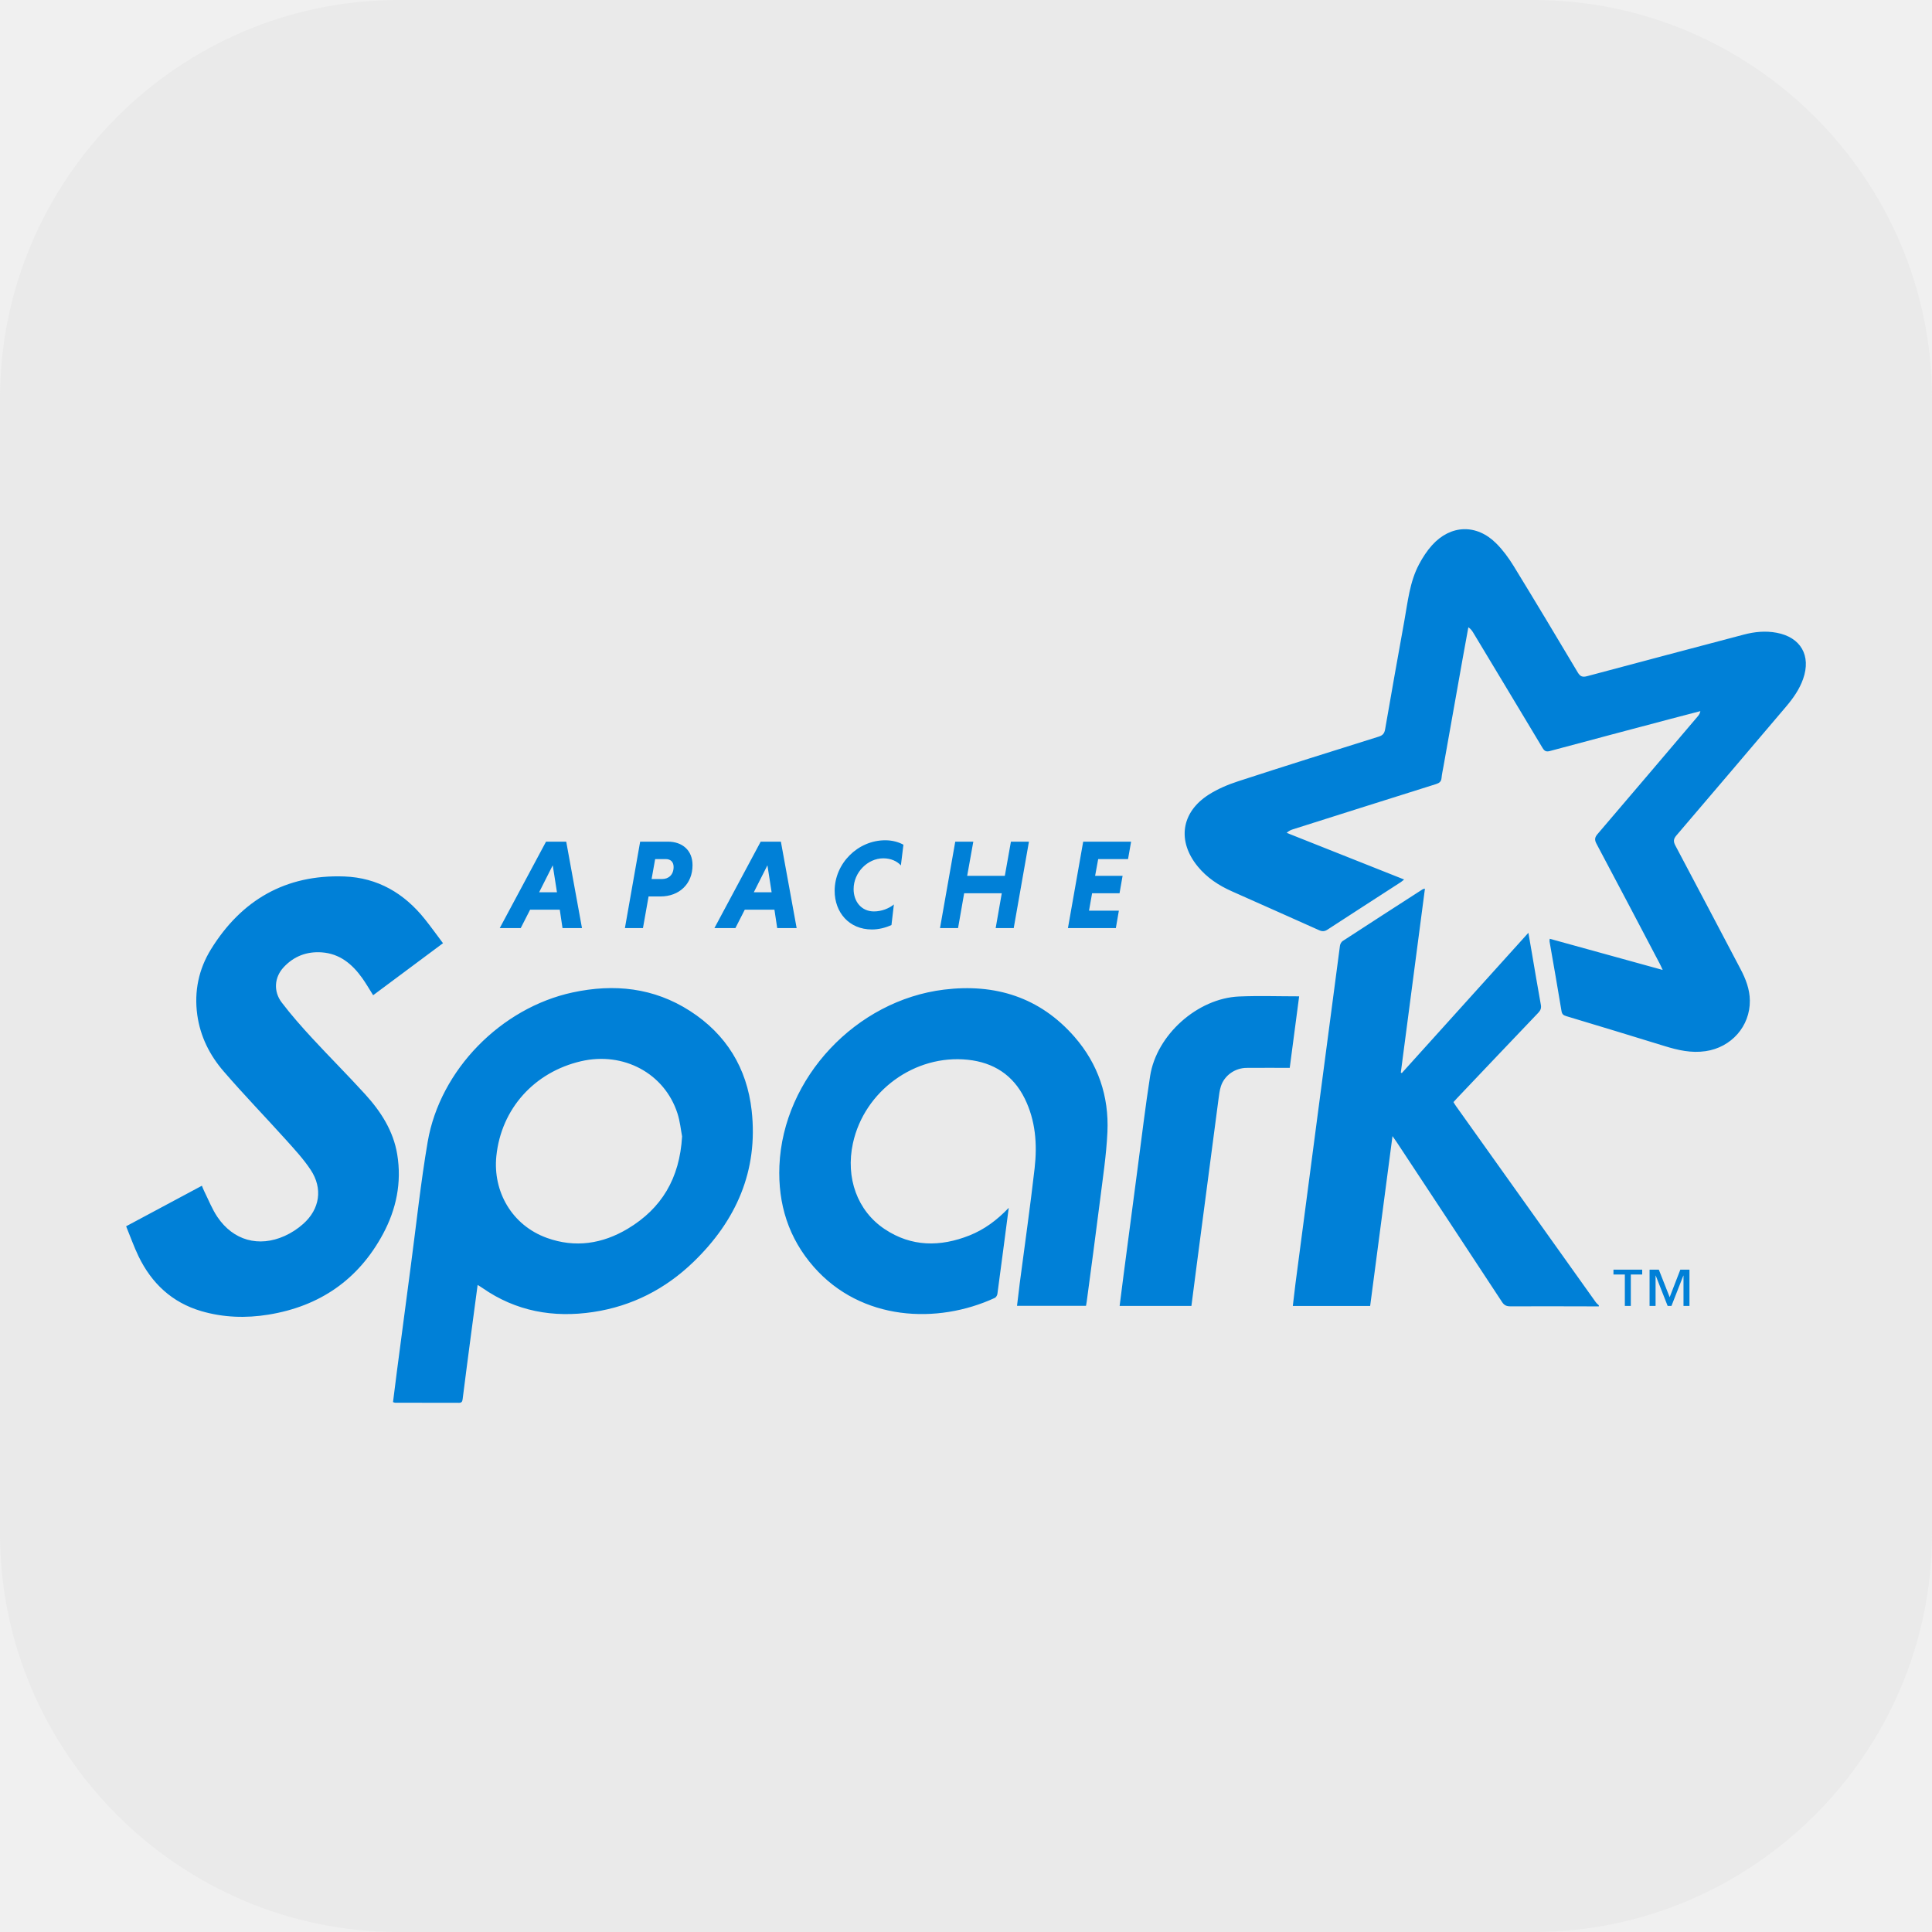
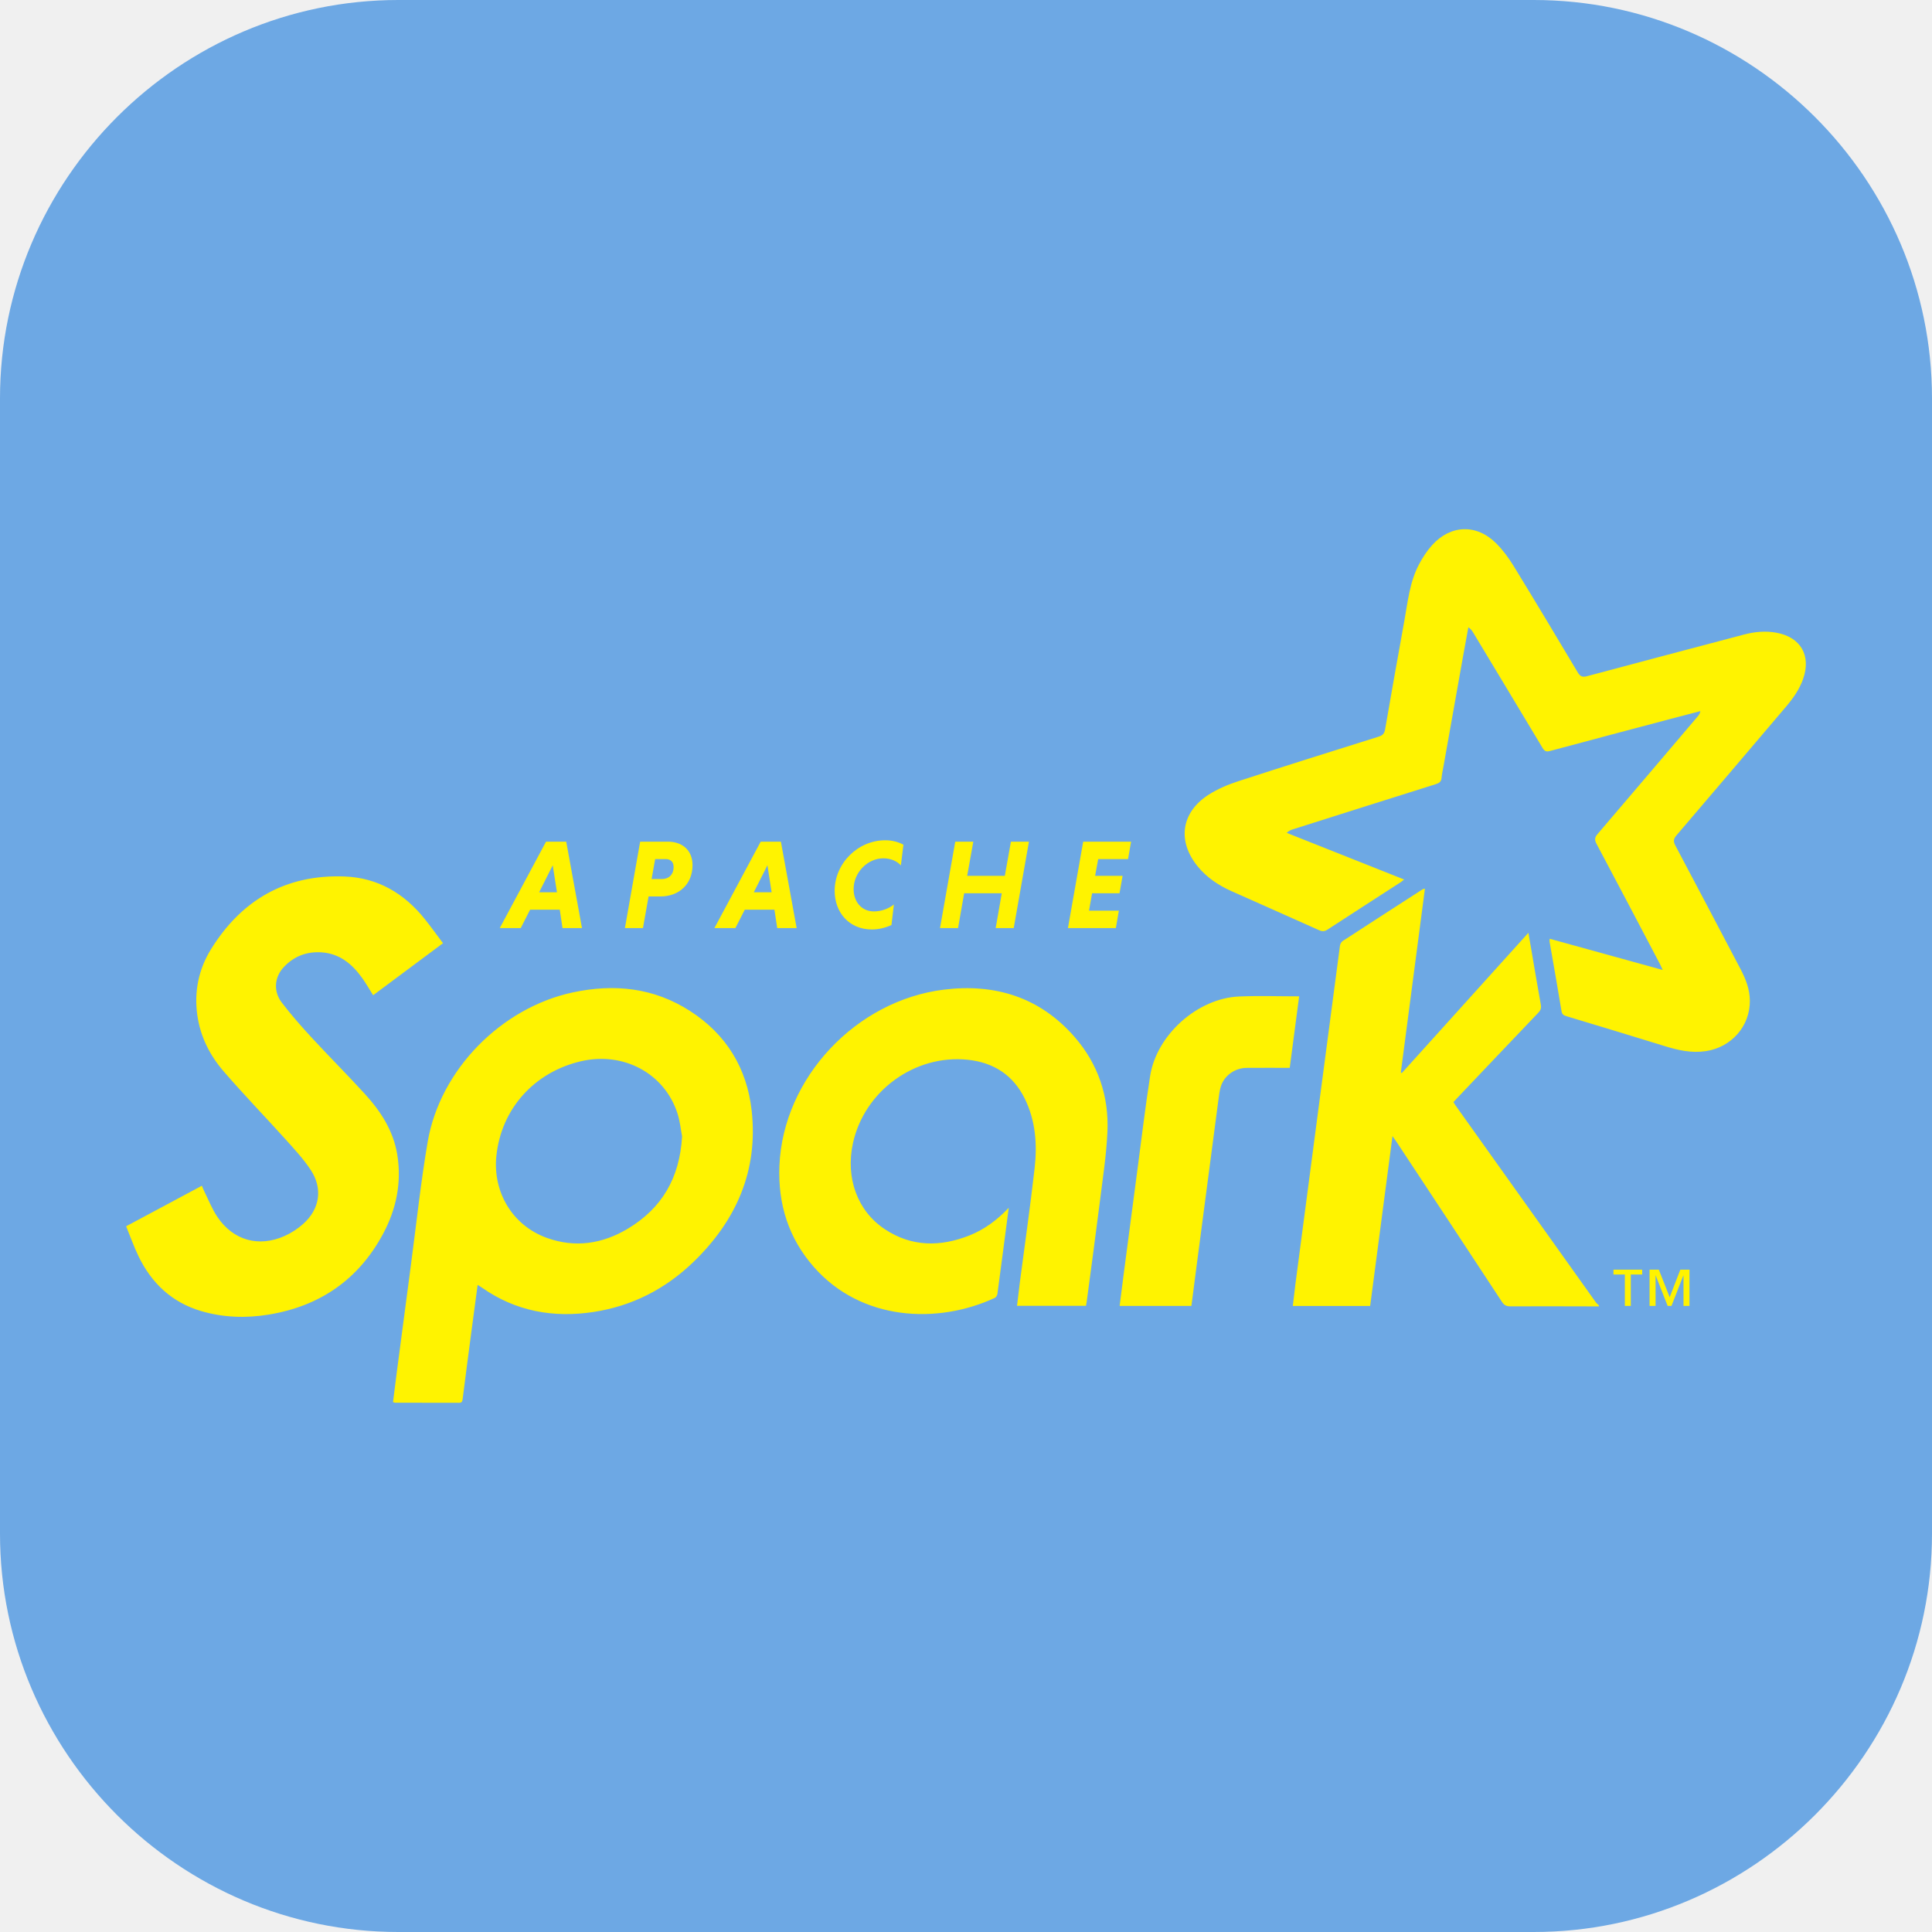
<svg xmlns="http://www.w3.org/2000/svg" xmlns:xlink="http://www.w3.org/1999/xlink" width="64px" height="64px" viewBox="0 0 64 64" version="1.1">
  <defs>
    <polygon id="path-1" points="0 32 0 0 64 0 64 32 64 64 0 64" />
    <path d="M55.079,32.131 C55.031,32.028 55.01,31.977 54.983,31.927 C54.286,30.602 53.591,29.275 52.887,27.953 C52.816,27.82 52.825,27.741 52.922,27.628 C54.031,26.332 55.134,25.032 56.238,23.733 C56.277,23.687 56.312,23.638 56.327,23.557 C56.004,23.642 55.681,23.725 55.358,23.81 C54.018,24.165 52.679,24.519 51.34,24.879 C51.215,24.913 51.158,24.876 51.097,24.773 C50.336,23.502 49.57,22.234 48.807,20.965 C48.767,20.899 48.725,20.835 48.641,20.78 C48.579,21.118 48.517,21.457 48.456,21.796 C48.243,22.991 48.031,24.187 47.818,25.383 C47.796,25.512 47.764,25.641 47.753,25.771 C47.742,25.894 47.679,25.94 47.567,25.975 C45.988,26.471 44.41,26.971 42.833,27.471 C42.764,27.493 42.696,27.521 42.622,27.589 C43.912,28.102 45.203,28.615 46.514,29.135 C46.466,29.173 46.434,29.202 46.399,29.225 C45.593,29.747 44.785,30.267 43.979,30.792 C43.884,30.855 43.807,30.863 43.699,30.815 C42.735,30.381 41.767,29.955 40.803,29.524 C40.369,29.331 39.979,29.073 39.676,28.702 C38.99,27.863 39.125,26.908 40.04,26.324 C40.339,26.133 40.679,25.99 41.017,25.88 C42.563,25.376 44.116,24.89 45.668,24.403 C45.798,24.362 45.858,24.304 45.883,24.163 C46.089,22.966 46.304,21.77 46.519,20.575 C46.635,19.936 46.696,19.28 47.007,18.695 C47.126,18.469 47.269,18.249 47.439,18.06 C48.056,17.377 48.915,17.35 49.566,18.002 C49.786,18.221 49.975,18.481 50.139,18.746 C50.856,19.916 51.561,21.093 52.264,22.273 C52.347,22.412 52.422,22.44 52.575,22.399 C54.306,21.935 56.037,21.479 57.769,21.021 C58.127,20.927 58.488,20.892 58.854,20.961 C59.652,21.11 60.002,21.718 59.731,22.489 C59.608,22.84 59.396,23.137 59.158,23.417 C57.95,24.839 56.743,26.261 55.53,27.679 C55.432,27.795 55.43,27.879 55.498,28.008 C56.222,29.371 56.938,30.738 57.658,32.103 C57.83,32.43 57.962,32.769 57.966,33.145 C57.975,33.998 57.35,34.697 56.502,34.821 C56.026,34.891 55.585,34.789 55.141,34.652 C54.056,34.317 52.969,33.987 51.881,33.66 C51.78,33.63 51.742,33.59 51.725,33.482 C51.6,32.716 51.463,31.953 51.331,31.189 C51.327,31.168 51.333,31.145 51.337,31.098 C52.574,31.44 53.802,31.778 55.079,32.131 Z M52.964,43.276 C51.985,43.274 51.008,43.27 50.029,43.274 C49.9,43.274 49.826,43.236 49.755,43.127 C48.597,41.362 47.433,39.601 46.271,37.84 C46.234,37.784 46.193,37.73 46.128,37.635 C45.878,39.538 45.633,41.398 45.388,43.263 L42.826,43.263 C42.856,43.013 42.882,42.772 42.913,42.531 L43.666,36.801 C43.905,34.976 44.145,33.151 44.388,31.326 C44.396,31.272 44.432,31.203 44.476,31.174 C45.358,30.599 46.242,30.029 47.127,29.459 C47.14,29.45 47.157,29.449 47.203,29.437 C46.936,31.477 46.67,33.502 46.404,35.527 C46.415,35.534 46.426,35.541 46.436,35.548 C47.824,34.01 49.212,32.472 50.63,30.9 C50.671,31.137 50.706,31.339 50.741,31.542 C50.841,32.122 50.936,32.703 51.042,33.282 C51.064,33.399 51.032,33.471 50.955,33.552 C50.058,34.491 49.163,35.434 48.269,36.376 C48.23,36.417 48.193,36.459 48.148,36.508 C48.176,36.554 48.2,36.597 48.23,36.638 C49.773,38.805 51.317,40.971 52.861,43.136 C52.89,43.176 52.93,43.207 52.964,43.241 L52.964,43.276 Z M22.595,37.644 C22.556,37.444 22.529,37.151 22.44,36.877 C22.01,35.554 20.652,34.828 19.246,35.155 C17.703,35.514 16.602,36.726 16.442,38.3 C16.324,39.464 16.95,40.586 18.116,41.007 C19.056,41.346 19.959,41.204 20.799,40.701 C21.911,40.033 22.515,39.042 22.595,37.644 M15.822,42.565 C15.746,43.134 15.673,43.671 15.603,44.208 C15.509,44.922 15.415,45.636 15.325,46.351 C15.315,46.434 15.289,46.471 15.2,46.47 C14.496,46.467 13.793,46.468 13.089,46.467 C13.073,46.467 13.057,46.458 13.019,46.447 C13.061,46.11 13.103,45.772 13.147,45.435 C13.302,44.25 13.457,43.066 13.615,41.882 C13.795,40.528 13.938,39.167 14.168,37.822 C14.577,35.44 16.598,33.387 18.969,32.876 C20.344,32.58 21.659,32.717 22.86,33.491 C24.057,34.262 24.743,35.381 24.9,36.79 C25.121,38.781 24.388,40.434 22.974,41.801 C22.046,42.699 20.935,43.269 19.653,43.462 C18.332,43.661 17.091,43.441 15.977,42.663 C15.936,42.634 15.892,42.609 15.822,42.565 Z M14.675,31.245 C13.886,31.833 13.125,32.399 12.361,32.968 C12.237,32.773 12.127,32.58 11.999,32.4 C11.667,31.936 11.255,31.59 10.656,31.548 C10.158,31.514 9.732,31.678 9.393,32.045 C9.09,32.373 9.05,32.84 9.334,33.211 C9.646,33.62 9.987,34.007 10.336,34.385 C10.914,35.011 11.518,35.614 12.092,36.244 C12.614,36.817 13.031,37.46 13.159,38.243 C13.312,39.175 13.127,40.061 12.686,40.88 C11.87,42.395 10.587,43.274 8.892,43.549 C8.143,43.671 7.397,43.646 6.666,43.432 C5.696,43.146 5.022,42.511 4.588,41.614 C4.435,41.296 4.318,40.962 4.178,40.622 C5.027,40.167 5.851,39.726 6.688,39.279 C6.717,39.349 6.738,39.407 6.765,39.461 C6.907,39.746 7.024,40.049 7.201,40.312 C7.725,41.091 8.571,41.328 9.429,40.943 C9.65,40.844 9.863,40.705 10.043,40.544 C10.596,40.053 10.7,39.37 10.291,38.752 C10.055,38.396 9.761,38.078 9.475,37.76 C8.79,37 8.077,36.264 7.409,35.49 C6.947,34.956 6.634,34.334 6.535,33.62 C6.427,32.839 6.583,32.103 6.989,31.446 C7.998,29.813 9.465,28.964 11.405,29.034 C12.511,29.074 13.392,29.592 14.076,30.451 C14.279,30.705 14.468,30.97 14.675,31.245 Z M33.416,40.011 C33.287,40.995 33.166,41.929 33.04,42.864 C33.033,42.911 32.996,42.975 32.956,42.994 C31.046,43.878 28.531,43.755 26.963,41.974 C26.12,41.017 25.767,39.882 25.819,38.618 C25.942,35.693 28.367,33.14 31.267,32.783 C32.961,32.574 34.447,33.032 35.595,34.348 C36.377,35.245 36.738,36.316 36.685,37.497 C36.649,38.278 36.527,39.055 36.431,39.832 C36.293,40.932 36.143,42.031 35.997,43.131 C35.991,43.17 35.983,43.208 35.975,43.258 L33.69,43.258 C33.721,43.005 33.749,42.758 33.78,42.511 C33.946,41.241 34.128,39.973 34.273,38.701 C34.363,37.909 34.307,37.122 33.944,36.388 C33.559,35.609 32.912,35.196 32.062,35.106 C30.304,34.92 28.63,36.142 28.254,37.873 C28.007,39.016 28.397,40.112 29.308,40.717 C30.194,41.307 31.145,41.309 32.111,40.927 C32.602,40.732 33.019,40.426 33.416,40.011 Z M43.036,33.005 C42.932,33.797 42.829,34.577 42.724,35.374 C42.241,35.374 41.767,35.371 41.294,35.375 C40.91,35.378 40.559,35.626 40.444,35.984 C40.399,36.124 40.383,36.274 40.363,36.421 C40.123,38.24 39.885,40.059 39.646,41.878 C39.586,42.337 39.527,42.795 39.467,43.261 L37.089,43.261 C37.134,42.911 37.176,42.573 37.22,42.234 C37.375,41.056 37.529,39.877 37.685,38.699 C37.821,37.679 37.941,36.657 38.1,35.641 C38.314,34.279 39.67,33.07 41.044,33.01 C41.7,32.982 42.358,33.005 43.036,33.005 Z M55.768,43.261 L55.768,42.257 L55.762,42.257 L55.369,43.261 L55.243,43.261 L54.849,42.257 L54.843,42.257 L54.843,43.261 L54.644,43.261 L54.644,42.059 L54.951,42.059 L55.31,42.972 L55.663,42.059 L55.966,42.059 L55.966,43.261 L55.768,43.261 Z M54.023,42.219 L54.023,43.261 L53.825,43.261 L53.825,42.219 L53.448,42.219 L53.448,42.059 L54.4,42.059 L54.4,42.219 L54.023,42.219 Z M17.86,29.557 L18.45,29.557 L18.31,28.664 L17.86,29.557 Z M18.543,30.134 L17.561,30.134 L17.25,30.744 L16.555,30.744 L18.088,27.881 L18.757,27.881 L19.279,30.744 L18.634,30.744 L18.543,30.134 Z M22.052,28.458 L21.703,28.458 L21.585,29.119 L21.935,29.119 C22.146,29.119 22.314,28.98 22.314,28.719 C22.314,28.546 22.208,28.458 22.052,28.458 L22.052,28.458 Z M21.206,27.881 L22.124,27.881 C22.604,27.881 22.941,28.167 22.941,28.66 C22.941,29.279 22.503,29.696 21.88,29.696 L21.485,29.696 L21.299,30.744 L20.701,30.744 L21.206,27.881 Z M24.971,29.557 L25.561,29.557 L25.422,28.664 L24.971,29.557 Z M25.654,30.134 L24.672,30.134 L24.361,30.744 L23.666,30.744 L25.199,27.881 L25.868,27.881 L26.39,30.744 L25.746,30.744 L25.654,30.134 Z M29.531,30.643 C29.329,30.735 29.106,30.79 28.883,30.79 C28.125,30.79 27.649,30.222 27.649,29.51 C27.649,28.601 28.416,27.835 29.325,27.835 C29.552,27.835 29.759,27.89 29.927,27.982 L29.843,28.668 C29.717,28.529 29.514,28.433 29.261,28.433 C28.74,28.433 28.277,28.904 28.277,29.452 C28.277,29.868 28.538,30.192 28.95,30.192 C29.203,30.192 29.447,30.096 29.611,29.961 L29.531,30.643 Z M33.185,29.59 L31.939,29.59 L31.737,30.744 L31.139,30.744 L31.644,27.881 L32.242,27.881 L32.039,29.013 L33.286,29.013 L33.488,27.881 L34.085,27.881 L33.581,30.744 L32.983,30.744 L33.185,29.59 Z M35.377,30.744 L35.882,27.881 L37.469,27.881 L37.368,28.458 L36.379,28.458 L36.277,29.014 L37.187,29.014 L37.086,29.59 L36.177,29.59 L36.075,30.167 L37.064,30.167 L36.964,30.744 L35.377,30.744 Z" id="path-3" />
  </defs>
  <g id="Page-1" stroke="none" stroke-width="1" fill="none" fill-rule="evenodd">
    <g id="wd-spark">
      <g>
        <g id="Group-3">
          <mask id="mask-2" fill="white">
            <use xlink:href="#path-1" />
          </mask>
          <g id="Clip-2" />
-           <path d="M64,50.805 L64,13.196 C64,5.938 58.063,-0 50.805,-0 L13.195,-0 C5.938,-0 0,5.938 0,13.196 L0,50.805 C0,58.062 5.938,64 13.195,64 L50.805,64 C58.063,64 64,58.062 64,50.805" id="Fill-1" fill="#EAEAEA" mask="url(#mask-2)" />
+           <path d="M64,50.805 L64,13.196 C64,5.938 58.063,-0 50.805,-0 L13.195,-0 C5.938,-0 0,5.938 0,13.196 L0,50.805 C0,58.062 5.938,64 13.195,64 L50.805,64 C58.063,64 64,58.062 64,50.805" id="Fill-1" fill="#6DA8E4" mask="url(#mask-2)" />
        </g>
        <mask id="mask-4" fill="white">
          <use xlink:href="#path-3" />
        </mask>
-         <g id="99.Color/State/Blue" mask="url(#mask-4)" fill="#0080D7">
+         <g id="99.Color/State/Blue" mask="url(#mask-4)" fill="#FFF300">
          <rect id="Rectangle-19-Copy-31" x="0" y="0" width="64" height="64" />
        </g>
      </g>
    </g>
  </g>
</svg>
